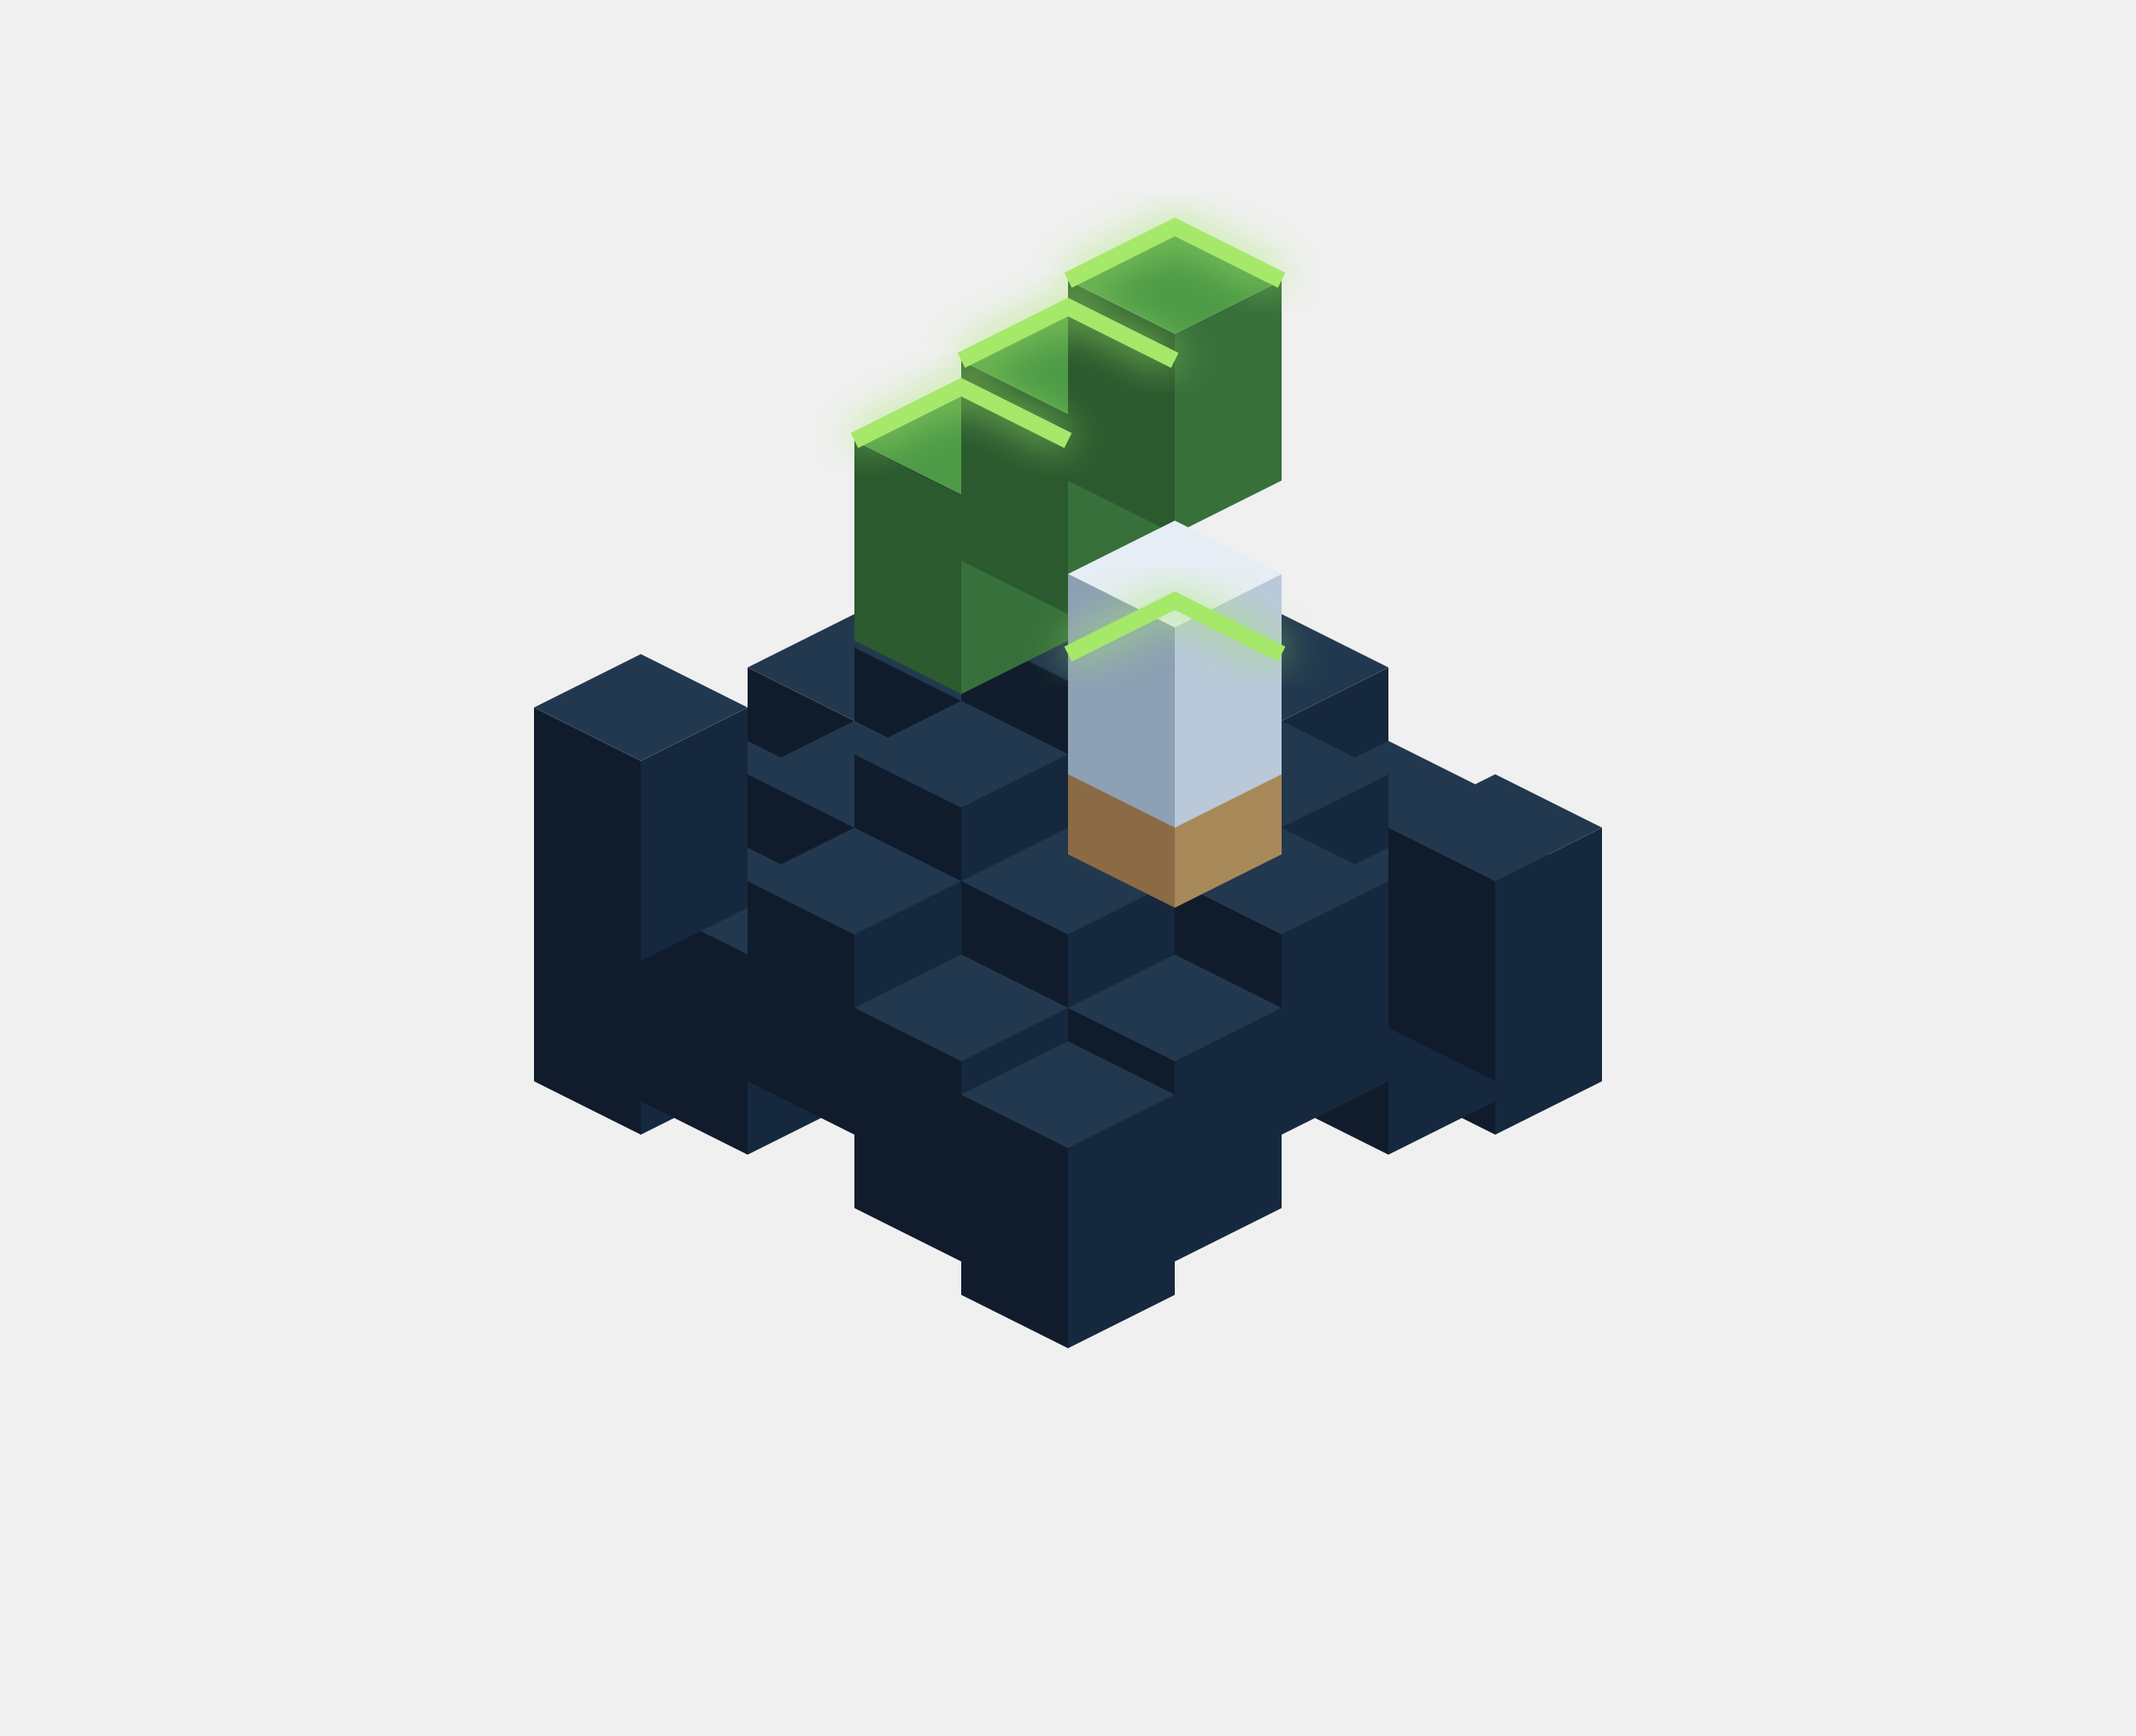
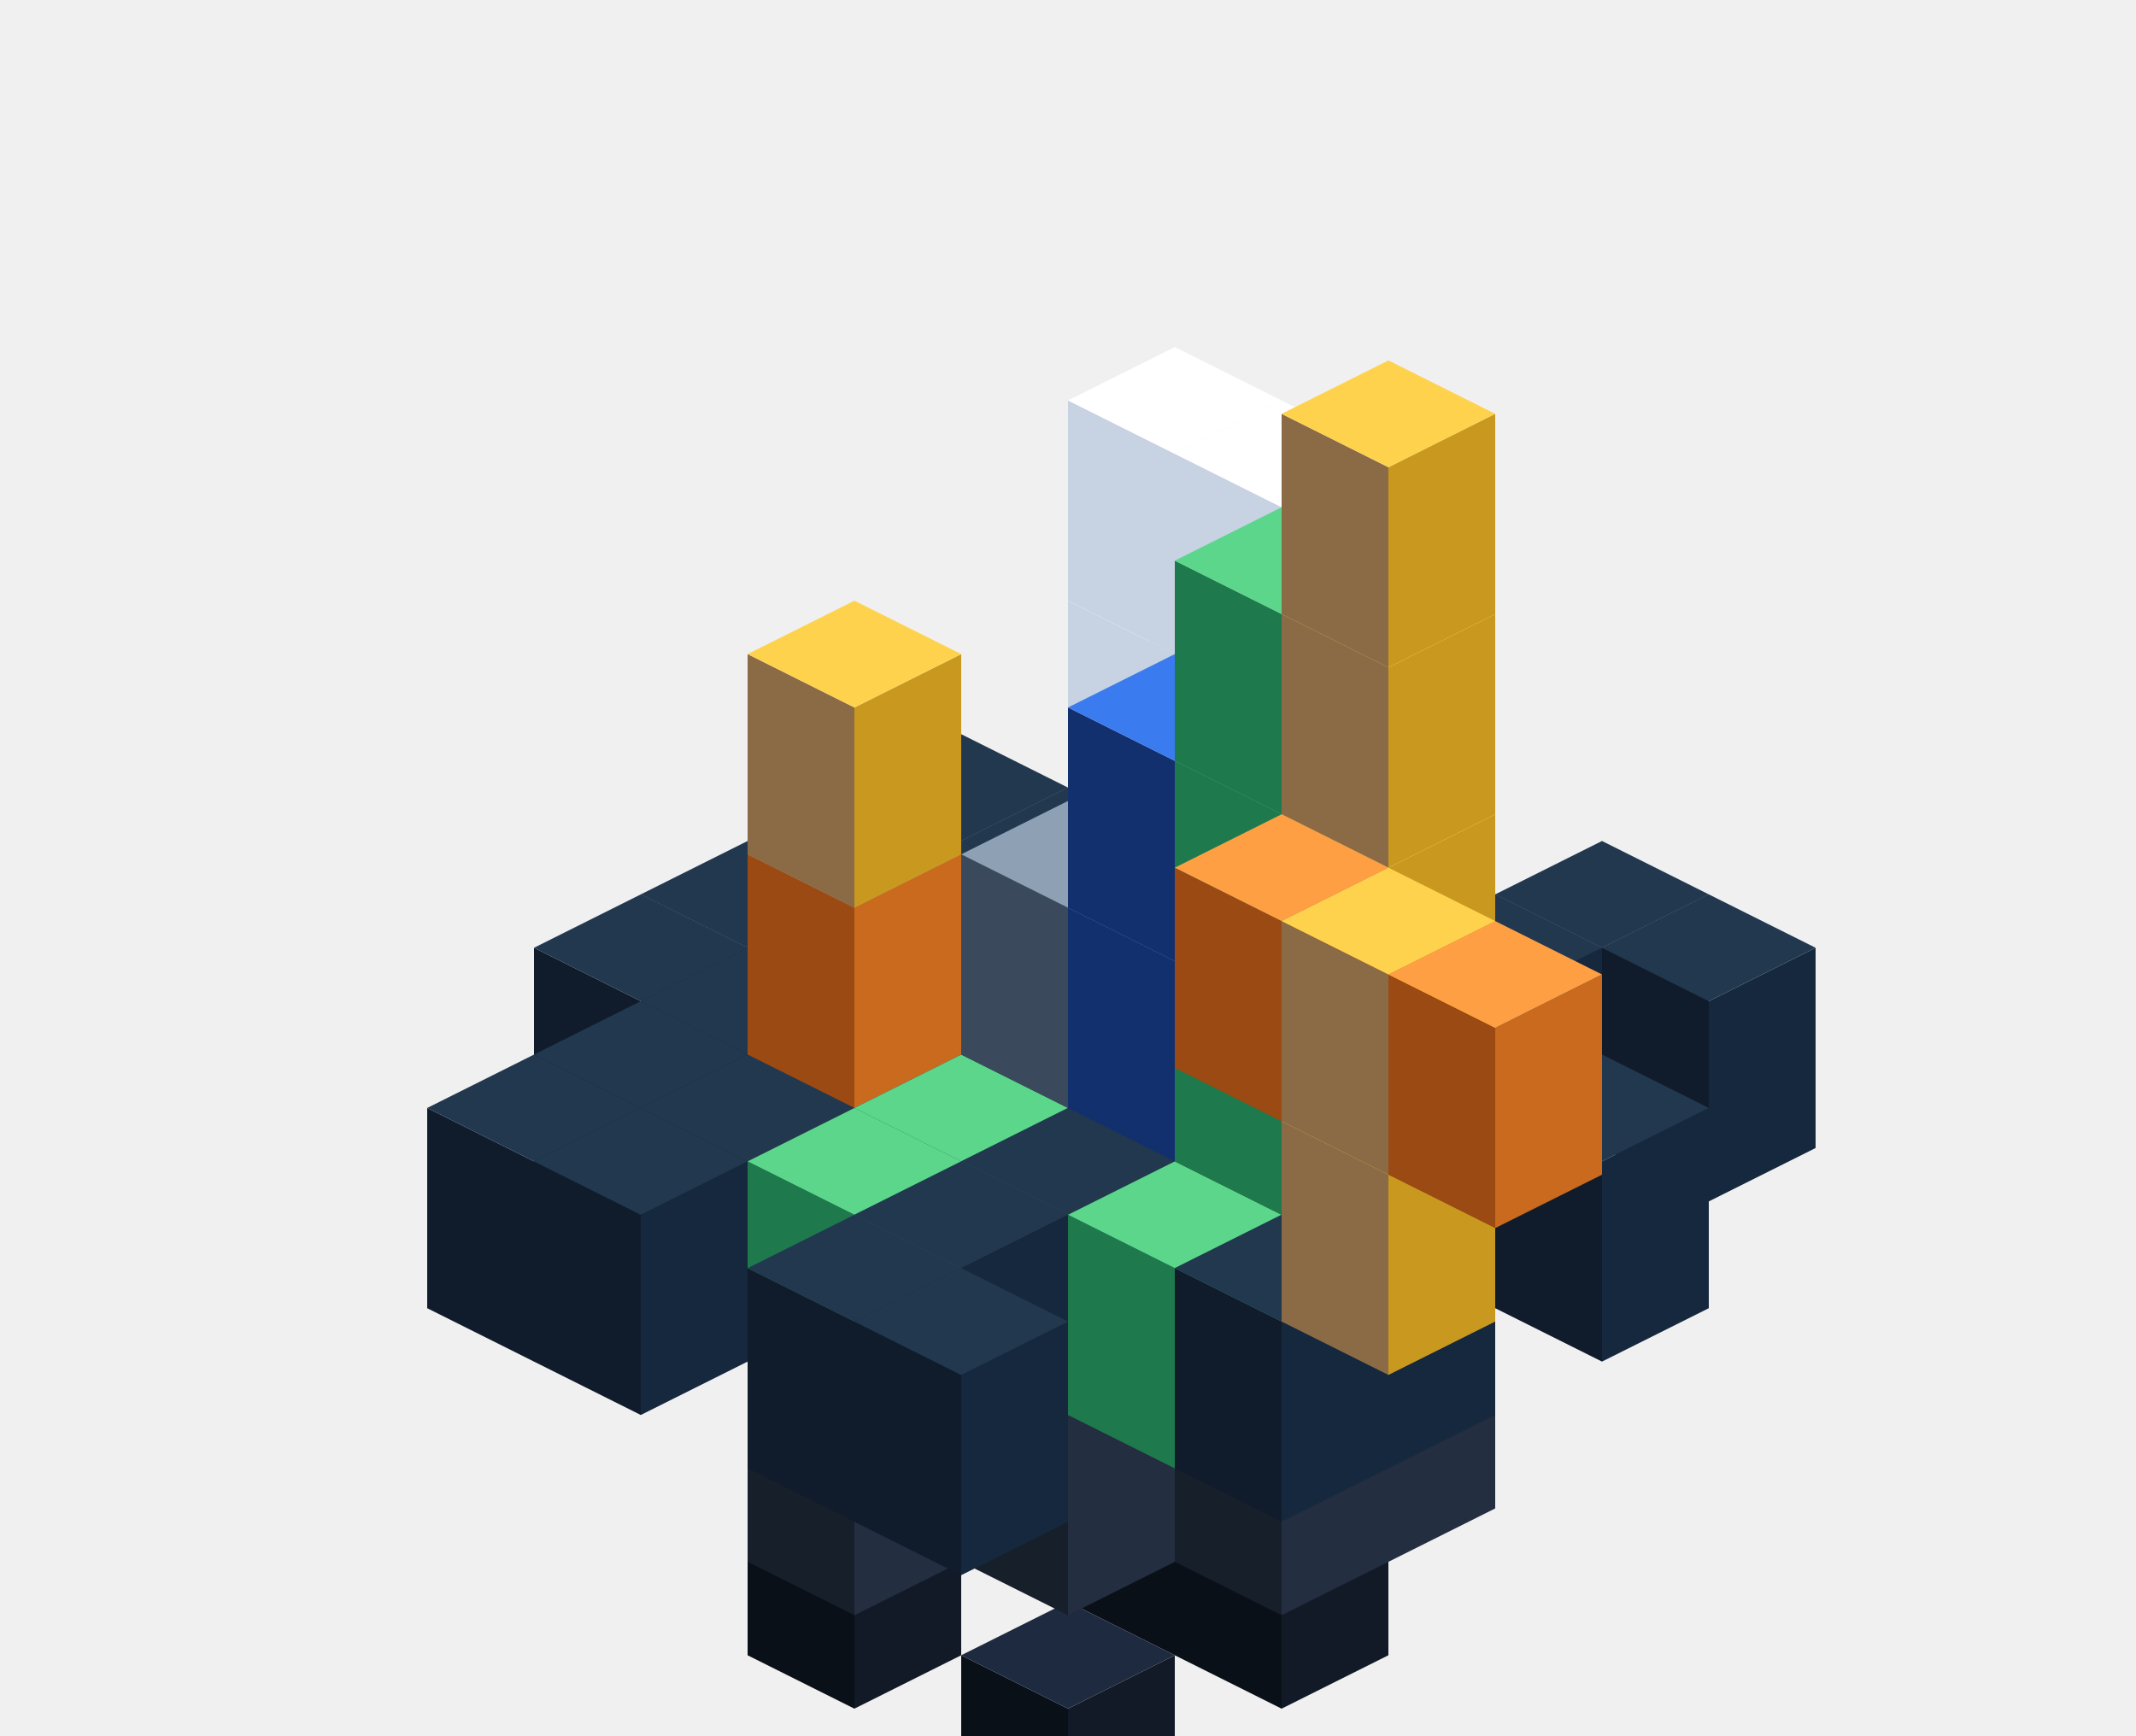
<svg xmlns="http://www.w3.org/2000/svg" width="320" height="260" viewBox="0 0 320 260" fill="none">
  <defs>
    <filter id="glow" x="-60%" y="-60%" width="220%" height="220%">
      <feGaussianBlur stdDeviation="3" result="b" />
      <feMerge>
        <feMergeNode in="b" />
        <feMergeNode in="SourceGraphic" />
      </feMerge>
    </filter>
  </defs>
-   <g>
-     <polygon points="144,100.0 160,108.0 160,138.0 144,130.0" fill="#101C2C" />
-     <polygon points="160,108.0 176,100.0 176,130.0 160,138.0" fill="#16283D" />
-     <polygon points="160,92.0 176,100.0 160,108.0 144,100.0" fill="#22384F" />
-     <polygon points="128,103.0 144,111.0 144,141.0 128,133.0" fill="#101C2C" />
-     <polygon points="144,111.0 160,103.0 160,133.0 144,141.0" fill="#16283D" />
-     <polygon points="144,95.0 160,103.0 144,111.0 128,103.0" fill="#22384F" />
-     <polygon points="112,100.0 128,108.0 128,138.0 112,130.0" fill="#101C2C" />
-     <polygon points="128,108.0 144,100.0 144,130.0 128,138.0" fill="#16283D" />
-     <polygon points="128,92.0 144,100.0 128,108.0 112,100.0" fill="#22384F" />
-     <polygon points="96,119.0 112,127.0 112,157.0 96,149.0" fill="#101C2C" />
-     <polygon points="112,127.0 128,119.0 128,149.0 112,157.0" fill="#16283D" />
-     <polygon points="112,111.0 128,119.0 112,127.0 96,119.0" fill="#22384F" />
-     <polygon points="80,132.0 96,140.0 96,170.0 80,162.0" fill="#101C2C" />
-     <polygon points="96,140.0 112,132.0 112,162.0 96,170.0" fill="#16283D" />
-     <polygon points="96,124.0 112,132.0 96,140.0 80,132.0" fill="#22384F" />
-     <polygon points="160,103.0 176,111.0 176,141.0 160,133.0" fill="#101C2C" />
-     <polygon points="176,111.0 192,103.0 192,133.0 176,141.0" fill="#16283D" />
-     <polygon points="176,95.0 192,103.0 176,111.0 160,103.0" fill="#22384F" />
-     <polygon points="144,100.0 160,108.0 160,138.0 144,130.0" fill="#101C2C" />
-     <polygon points="160,108.0 176,100.0 176,130.0 160,138.0" fill="#16283D" />
-     <polygon points="160,92.0 176,100.0 160,108.0 144,100.0" fill="#22384F" />
-     <polygon points="128,97.0 144,105.0 144,135.0 128,127.0" fill="#101C2C" />
-     <polygon points="144,105.0 160,97.0 160,127.0 144,135.0" fill="#16283D" />
-     <polygon points="144,89.0 160,97.0 144,105.0 128,97.0" fill="#22384F" />
-     <polygon points="112,116.0 128,124.0 128,154.0 112,146.0" fill="#101C2C" />
-     <polygon points="128,124.0 144,116.0 144,146.0 128,154.0" fill="#16283D" />
-     <polygon points="128,108.0 144,116.0 128,124.0 112,116.0" fill="#22384F" />
-     <polygon points="96,135.0 112,143.0 112,173.0 96,165.0" fill="#101C2C" />
-     <polygon points="112,143.0 128,135.0 128,165.0 112,173.0" fill="#16283D" />
-     <polygon points="112,127.0 128,135.0 112,143.0 96,135.0" fill="#22384F" />
-     <polygon points="176,100.0 192,108.0 192,138.0 176,130.0" fill="#101C2C" />
-     <polygon points="192,108.0 208,100.0 208,130.0 192,138.0" fill="#16283D" />
-     <polygon points="192,92.0 208,100.0 192,108.0 176,100.0" fill="#22384F" />
-     <polygon points="160,97.0 176,105.0 176,135.0 160,127.0" fill="#101C2C" />
-     <polygon points="176,105.0 192,97.0 192,127.0 176,135.0" fill="#16283D" />
-     <polygon points="176,89.0 192,97.0 176,105.0 160,97.0" fill="#22384F" />
-     <polygon points="144,94.0 160,102.0 160,132.0 144,124.0" fill="#101C2C" />
-     <polygon points="160,102.0 176,94.0 176,124.0 160,132.0" fill="#16283D" />
-     <polygon points="160,86.0 176,94.0 160,102.0 144,94.0" fill="#22384F" />
-     <polygon points="128,113.0 144,121.0 144,151.0 128,143.0" fill="#101C2C" />
-     <polygon points="144,121.0 160,113.0 160,143.0 144,151.0" fill="#16283D" />
-     <polygon points="144,105.0 160,113.0 144,121.0 128,113.0" fill="#22384F" />
-     <polygon points="112,132.0 128,140.0 128,170.0 112,162.0" fill="#101C2C" />
-     <polygon points="128,140.0 144,132.0 144,162.0 128,170.0" fill="#16283D" />
-     <polygon points="128,124.0 144,132.0 128,140.0 112,132.0" fill="#22384F" />
-     <polygon points="192,119.0 208,127.0 208,157.0 192,149.0" fill="#101C2C" />
-     <polygon points="208,127.0 224,119.0 224,149.0 208,157.0" fill="#16283D" />
-     <polygon points="208,111.0 224,119.0 208,127.0 192,119.0" fill="#22384F" />
-     <polygon points="176,116.0 192,124.0 192,154.0 176,146.0" fill="#101C2C" />
-     <polygon points="192,124.0 208,116.0 208,146.0 192,154.0" fill="#16283D" />
-     <polygon points="192,108.0 208,116.0 192,124.0 176,116.0" fill="#22384F" />
-     <polygon points="160,113.0 176,121.0 176,151.0 160,143.0" fill="#101C2C" />
-     <polygon points="176,121.0 192,113.0 192,143.0 176,151.0" fill="#16283D" />
-     <polygon points="176,105.0 192,113.0 176,121.0 160,113.0" fill="#22384F" />
-     <polygon points="144,132.0 160,140.0 160,170.0 144,162.0" fill="#101C2C" />
-     <polygon points="160,140.0 176,132.0 176,162.0 160,170.0" fill="#16283D" />
-     <polygon points="160,124.0 176,132.0 160,140.0 144,132.0" fill="#22384F" />
-     <polygon points="128,151.0 144,159.0 144,189.0 128,181.0" fill="#101C2C" />
-     <polygon points="144,159.0 160,151.0 160,181.0 144,189.0" fill="#16283D" />
-     <polygon points="144,143.0 160,151.0 144,159.0 128,151.0" fill="#22384F" />
-     <polygon points="208,132.0 224,140.0 224,170.0 208,162.0" fill="#101C2C" />
-     <polygon points="224,140.0 240,132.0 240,162.0 224,170.0" fill="#16283D" />
-     <polygon points="224,124.0 240,132.0 224,140.0 208,132.0" fill="#22384F" />
-     <polygon points="192,135.0 208,143.0 208,173.0 192,165.0" fill="#101C2C" />
-     <polygon points="208,143.0 224,135.0 224,165.0 208,173.0" fill="#16283D" />
-     <polygon points="208,127.0 224,135.0 208,143.0 192,135.0" fill="#22384F" />
-     <polygon points="176,132.0 192,140.0 192,170.0 176,162.0" fill="#101C2C" />
-     <polygon points="192,140.0 208,132.0 208,162.0 192,170.0" fill="#16283D" />
-     <polygon points="192,124.0 208,132.0 192,140.0 176,132.0" fill="#22384F" />
-     <polygon points="160,151.0 176,159.0 176,189.0 160,181.0" fill="#101C2C" />
-     <polygon points="176,159.0 192,151.0 192,181.0 176,189.0" fill="#16283D" />
-     <polygon points="176,143.0 192,151.0 176,159.0 160,151.0" fill="#22384F" />
-     <polygon points="144,164.0 160,172.0 160,202.0 144,194.0" fill="#101C2C" />
-     <polygon points="160,172.0 176,164.0 176,194.0 160,202.0" fill="#16283D" />
-     <polygon points="160,156.0 176,164.0 160,172.0 144,164.0" fill="#22384F" />
-     <polygon points="128,66.0 144,74.0 144,104.0 128,96.0" fill="#2A5A2E" />
-     <polygon points="144,74.0 160,66.0 160,96.0 144,104.0" fill="#37703A" />
-     <polygon points="144,58.0 160,66.0 144,74.0 128,66.0" fill="#4E9B47" />
-     <polygon points="144,54.0 160,62.0 160,92.0 144,84.0" fill="#2A5A2E" />
-     <polygon points="160,62.0 176,54.0 176,84.0 160,92.0" fill="#37703A" />
-     <polygon points="160,46.0 176,54.0 160,62.0 144,54.0" fill="#4E9B47" />
-     <polygon points="160,42.0 176,50.0 176,80.0 160,72.0" fill="#2A5A2E" />
-     <polygon points="176,50.0 192,42.0 192,72.0 176,80.0" fill="#37703A" />
-     <polygon points="176,34.0 192,42.0 176,50.0 160,42.0" fill="#4E9B47" />
-     <polygon points="160,98.0 176,106.0 176,136.0 160,128.0" fill="#8A6B45" />
-     <polygon points="176,106.0 192,98.0 192,128.0 176,136.0" fill="#A8895A" />
-     <polygon points="176,90.0 192,98.0 176,106.0 160,98.0" fill="#F2C879" />
-     <polygon points="160,86.0 176,94.0 176,124.0 160,116.0" fill="#8DA0B4" />
-     <polygon points="176,94.0 192,86.0 192,116.0 176,124.0" fill="#B9C9DA" />
-     <polygon points="176,78.0 192,86.0 176,94.0 160,86.0" fill="#E6EDF4" />
-     <polygon points="80,106.0 96,114.0 96,144.0 80,136.0" fill="#101C2C" />
-     <polygon points="96,114.0 112,106.0 112,136.0 96,144.0" fill="#16283D" />
-     <polygon points="96,98.0 112,106.0 96,114.0 80,106.0" fill="#22384F" />
-     <polygon points="208,124.0 224,132.0 224,162.0 208,154.0" fill="#101C2C" />
-     <polygon points="224,132.0 240,124.0 240,154.0 224,162.0" fill="#16283D" />
-     <polygon points="224,116.0 240,124.0 224,132.0 208,124.0" fill="#22384F" />
-     <polyline points="128,66.0 144,58.0 160,66.0" fill="none" stroke="#A6E86B" stroke-width="2.5" filter="url(#glow)" />
-     <polyline points="144,54.0 160,46.0 176,54.0" fill="none" stroke="#A6E86B" stroke-width="2.5" filter="url(#glow)" />
-     <polyline points="160,42.0 176,34.0 192,42.0" fill="none" stroke="#A6E86B" stroke-width="2.5" filter="url(#glow)" />
-     <polyline points="160,98.0 176,90.0 192,98.0" fill="none" stroke="#A6E86B" stroke-width="2.5" filter="url(#glow)" />
-   </g>
+   <style>.blk{animation:blk 1.8s steps(1) infinite}@keyframes blk{0%,55%{opacity:1}56%,100%{opacity:.25}}</style>
+   <polygon points="162.4,65.7 173.6,71.3 173.6,92.3 162.4,86.7" fill="#A9B6CC" />
+   <polygon points="178.4,73.7 189.6,79.3 189.6,100.3 178.4,94.7" fill="#A9B6CC" />
+   <polygon points="194.4,81.7 205.6,87.3 205.6,108.3 194.4,102.7" fill="#A9B6CC" />
+   <polygon points="196.4,148.4 203.6,152.1 203.6,165.6 196.4,161.9" fill="#FFF6DF" filter="url(#glow)" />
+   <polygon points="160.0,102.0 176.0,110.0 176.0,140.0 160.0,132.0" fill="#1E7A4C" />
+   <polygon points="192.0,102.0 176.0,110.0 176.0,140.0 192.0,132.0" fill="#2FA368" />
+   <polygon points="176.0,94.0 192.0,102.0 176.0,110.0 160.0,102.0" fill="#5BD68A" />
+   <polygon points="128.0,118.0 144.0,126.0 144.0,156.0 128.0,148.0" fill="#101C2C" />
+   <polygon points="160.0,118.0 144.0,126.0 144.0,156.0 160.0,148.0" fill="#16283D" />
+   <polygon points="144.0,110.0 160.0,118.0 144.0,126.0 128.0,118.0" fill="#22384F" />
+   <polygon points="112.0,156.0 128.0,164.0 128.0,194.0 112.0,186.0" fill="#171F2B" />
+   <polygon points="144.0,156.0 128.0,164.0 128.0,194.0 144.0,186.0" fill="#232E40" />
+   <polygon points="128.0,148.0 144.0,156.0 128.0,164.0 112.0,156.0" fill="#3A4A5C" />
+   <polygon points="160.0,118.0 176.0,126.0 176.0,156.0 160.0,148.0" fill="#101C2C" />
+   <polygon points="192.0,118.0 176.0,126.0 176.0,156.0 192.0,148.0" fill="#16283D" />
+   <polygon points="176.0,110.0 192.0,118.0 176.0,126.0 160.0,118.0" fill="#22384F" />
+   <polygon points="176.0,156.0 192.0,164.0 192.0,194.0 176.0,186.0" fill="#171F2B" />
+   <polygon points="208.0,156.0 192.0,164.0 192.0,194.0 208.0,186.0" fill="#232E40" />
+   <polygon points="192.0,148.0 208.0,156.0 192.0,164.0 176.0,156.0" fill="#3A4A5C" />
+   <polygon points="160.0,194.0 176.0,202.0 176.0,232.0 160.0,224.0" fill="#0A1018" />
+   <polygon points="192.0,194.0 176.0,202.0 176.0,232.0 192.0,224.0" fill="#111A26" />
+   <polygon points="176.0,186.0 192.0,194.0 176.0,202.0 160.0,194.0" fill="#1E2A40" />
+   <polygon points="112.0,126.0 128.0,134.0 128.0,164.0 112.0,156.0" fill="#101C2C" />
+   <polygon points="144.0,126.0 128.0,134.0 128.0,164.0 144.0,156.0" fill="#16283D" />
+   <polygon points="128.0,118.0 144.0,126.0 128.0,134.0 112.0,126.0" fill="#22384F" />
+   <polygon points="96.0,164.0 112.0,172.0 112.0,202.0 96.0,194.0" fill="#171F2B" />
+   <polygon points="128.0,164.0 112.0,172.0 112.0,202.0 128.0,194.0" fill="#232E40" />
+   <polygon points="112.0,156.0 128.0,164.0 112.0,172.0 96.0,164.0" fill="#3A4A5C" />
+   <polygon points="144.0,126.0 160.0,134.0 160.0,164.0 144.0,156.0" fill="#101C2C" />
+   <polygon points="176.0,126.0 160.0,134.0 160.0,164.0 176.0,156.0" fill="#16283D" />
+   <polygon points="160.0,118.0 176.0,126.0 160.0,134.0 144.0,126.0" fill="#22384F" />
+   <polygon points="112.0,202.0 128.0,210.0 128.0,240.0 112.0,232.0" fill="#0A1018" />
+   <polygon points="144.0,202.0 128.0,210.0 128.0,240.0 144.0,232.0" fill="#111A26" />
+   <polygon points="128.0,194.0 144.0,202.0 128.0,210.0 112.0,202.0" fill="#1E2A40" />
+   <polygon points="176.0,126.0 192.0,134.0 192.0,164.0 176.0,156.0" fill="#101C2C" />
+   <polygon points="208.0,126.0 192.0,134.0 192.0,164.0 208.0,156.0" fill="#16283D" />
+   <polygon points="192.0,118.0 208.0,126.0 192.0,134.0 176.0,126.0" fill="#22384F" />
+   <polygon points="160.0,164.0 176.0,172.0 176.0,202.0 160.0,194.0" fill="#171F2B" />
+   <polygon points="192.0,164.0 176.0,172.0 176.0,202.0 192.0,194.0" fill="#232E40" />
+   <polygon points="176.0,156.0 192.0,164.0 176.0,172.0 160.0,164.0" fill="#3A4A5C" />
+   <polygon points="144.0,202.0 160.0,210.0 160.0,240.0 144.0,232.0" fill="#0A1018" />
+   <polygon points="176.0,202.0 160.0,210.0 160.0,240.0 176.0,232.0" fill="#111A26" />
+   <polygon points="160.0,194.0 176.0,202.0 160.0,210.0 144.0,202.0" fill="#1E2A40" />
+   <polygon points="96.0,134.0 112.0,142.0 112.0,172.0 96.0,164.0" fill="#101C2C" />
+   <polygon points="128.0,134.0 112.0,142.0 112.0,172.0 128.0,164.0" fill="#16283D" />
+   <polygon points="112.0,126.0 128.0,134.0 112.0,142.0 96.0,134.0" fill="#22384F" />
+   <polygon points="128.0,134.0 144.0,142.0 144.0,172.0 128.0,164.0" fill="#101C2C" />
+   <polygon points="160.0,134.0 144.0,142.0 144.0,172.0 160.0,164.0" fill="#16283D" />
+   <polygon points="144.0,126.0 160.0,134.0 144.0,142.0 128.0,134.0" fill="#22384F" />
+   <polygon points="112.0,172.0 128.0,180.0 128.0,210.0 112.0,202.0" fill="#171F2B" />
+   <polygon points="144.0,172.0 128.0,180.0 128.0,210.0 144.0,202.0" fill="#232E40" />
+   <polygon points="128.0,164.0 144.0,172.0 128.0,180.0 112.0,172.0" fill="#3A4A5C" />
+   <polygon points="160.0,134.0 176.0,142.0 176.0,172.0 160.0,164.0" fill="#101C2C" />
+   <polygon points="192.0,134.0 176.0,142.0 176.0,172.0 192.0,164.0" fill="#16283D" />
+   <polygon points="176.0,126.0 192.0,134.0 176.0,142.0 160.0,134.0" fill="#22384F" />
+   <polygon points="144.0,172.0 160.0,180.0 160.0,210.0 144.0,202.0" fill="#171F2B" />
+   <polygon points="176.0,172.0 160.0,180.0 160.0,210.0 176.0,202.0" fill="#232E40" />
+   <polygon points="160.0,164.0 176.0,172.0 160.0,180.0 144.0,172.0" fill="#3A4A5C" />
+   <polygon points="192.0,134.0 208.0,142.0 208.0,172.0 192.0,164.0" fill="#101C2C" />
+   <polygon points="224.0,134.0 208.0,142.0 208.0,172.0 224.0,164.0" fill="#16283D" />
+   <polygon points="208.0,126.0 224.0,134.0 208.0,142.0 192.0,134.0" fill="#22384F" />
+   <polygon points="176.0,172.0 192.0,180.0 192.0,210.0 176.0,202.0" fill="#171F2B" />
+   <polygon points="208.0,172.0 192.0,180.0 192.0,210.0 208.0,202.0" fill="#232E40" />
+   <polygon points="192.0,164.0 208.0,172.0 192.0,180.0 176.0,172.0" fill="#3A4A5C" />
+   <polygon points="160.0,210.0 176.0,218.0 176.0,248.0 160.0,240.0" fill="#0A1018" />
+   <polygon points="192.0,210.0 176.0,218.0 176.0,248.0 192.0,240.0" fill="#111A26" />
+   <polygon points="176.0,202.0 192.0,210.0 176.0,218.0 160.0,210.0" fill="#1E2A40" />
+   <polygon points="144.0,248.0 160.0,256.0 160.0,286.0 144.0,278.0" fill="#0A1018" />
+   <polygon points="176.0,248.0 160.0,256.0 160.0,286.0 176.0,278.0" fill="#111A26" />
+   <polygon points="160.0,240.0 176.0,248.0 160.0,256.0 144.0,248.0" fill="#1E2A40" />
+   <polygon points="224.0,134.0 240.0,142.0 240.0,172.0 224.0,164.0" fill="#101C2C" />
+   <polygon points="256.0,134.0 240.0,142.0 240.0,172.0 256.0,164.0" fill="#16283D" />
+   <polygon points="240.0,126.0 256.0,134.0 240.0,142.0 224.0,134.0" fill="#22384F" />
+   <polygon points="80.0,142.0 96.0,150.0 96.0,180.0 80.0,172.0" fill="#101C2C" />
+   <polygon points="112.0,142.0 96.0,150.0 96.0,180.0 112.0,172.0" fill="#16283D" />
+   <polygon points="96.0,134.0 112.0,142.0 96.0,150.0 80.0,142.0" fill="#22384F" />
+   <polygon points="112.0,142.0 128.0,150.0 128.0,180.0 112.0,172.0" fill="#101C2C" />
+   <polygon points="144.0,142.0 128.0,150.0 128.0,180.0 144.0,172.0" fill="#16283D" />
+   <polygon points="128.0,134.0 144.0,142.0 128.0,150.0 112.0,142.0" fill="#22384F" />
+   <polygon points="144.0,142.0 160.0,150.0 160.0,180.0 144.0,172.0" fill="#101C2C" />
+   <polygon points="176.0,142.0 160.0,150.0 160.0,180.0 176.0,172.0" fill="#16283D" />
+   <polygon points="160.0,134.0 176.0,142.0 160.0,150.0 144.0,142.0" fill="#22384F" />
+   <polygon points="112.0,218.0 128.0,226.0 128.0,256.0 112.0,248.0" fill="#0A1018" />
+   <polygon points="144.0,218.0 128.0,226.0 128.0,256.0 144.0,248.0" fill="#111A26" />
+   <polygon points="128.0,210.0 144.0,218.0 128.0,226.0 112.0,218.0" fill="#1E2A40" />
+   <polygon points="176.0,142.0 192.0,150.0 192.0,180.0 176.0,172.0" fill="#101C2C" />
+   <polygon points="208.0,142.0 192.0,150.0 192.0,180.0 208.0,172.0" fill="#16283D" />
+   <polygon points="192.0,134.0 208.0,142.0 192.0,150.0 176.0,142.0" fill="#22384F" />
+   <polygon points="160.0,180.0 176.0,188.0 176.0,218.0 160.0,210.0" fill="#171F2B" />
+   <polygon points="192.0,180.0 176.0,188.0 176.0,218.0 192.0,210.0" fill="#232E40" />
+   <polygon points="176.0,172.0 192.0,180.0 176.0,188.0 160.0,180.0" fill="#3A4A5C" />
+   <polygon points="208.0,142.0 224.0,150.0 224.0,180.0 208.0,172.0" fill="#101C2C" />
+   <polygon points="240.0,142.0 224.0,150.0 224.0,180.0 240.0,172.0" fill="#16283D" />
+   <polygon points="224.0,134.0 240.0,142.0 224.0,150.0 208.0,142.0" fill="#22384F" />
+   <polygon points="192.0,180.0 208.0,188.0 208.0,218.0 192.0,210.0" fill="#171F2B" />
+   <polygon points="224.0,180.0 208.0,188.0 208.0,218.0 224.0,210.0" fill="#232E40" />
+   <polygon points="208.0,172.0 224.0,180.0 208.0,188.0 192.0,180.0" fill="#3A4A5C" />
+   <polygon points="176.0,218.0 192.0,226.0 192.0,256.0 176.0,248.0" fill="#0A1018" />
+   <polygon points="208.0,218.0 192.0,226.0 192.0,256.0 208.0,248.0" fill="#111A26" />
+   <polygon points="192.0,210.0 208.0,218.0 192.0,226.0 176.0,218.0" fill="#1E2A40" />
+   <polygon points="240.0,142.0 256.0,150.0 256.0,180.0 240.0,172.0" fill="#101C2C" />
+   <polygon points="272.0,142.0 256.0,150.0 256.0,180.0 272.0,172.0" fill="#16283D" />
+   <polygon points="256.0,134.0 272.0,142.0 256.0,150.0 240.0,142.0" fill="#22384F" />
+   <polygon points="96.0,150.0 112.0,158.0 112.0,188.0 96.0,180.0" fill="#101C2C" />
+   <polygon points="128.0,150.0 112.0,158.0 112.0,188.0 128.0,180.0" fill="#16283D" />
+   <polygon points="112.0,142.0 128.0,150.0 112.0,158.0 96.0,150.0" fill="#22384F" />
+   <polygon points="128.0,150.0 144.0,158.0 144.0,188.0 128.0,180.0" fill="#101C2C" />
+   <polygon points="160.0,150.0 144.0,158.0 144.0,188.0 160.0,180.0" fill="#16283D" />
+   <polygon points="144.0,142.0 160.0,150.0 144.0,158.0 128.0,150.0" fill="#22384F" />
+   <polygon points="112.0,188.0 128.0,196.0 128.0,226.0 112.0,218.0" fill="#171F2B" />
+   <polygon points="144.0,188.0 128.0,196.0 128.0,226.0 144.0,218.0" fill="#232E40" />
+   <polygon points="128.0,180.0 144.0,188.0 128.0,196.0 112.0,188.0" fill="#3A4A5C" />
+   <polygon points="160.0,150.0 176.0,158.0 176.0,188.0 160.0,180.0" fill="#101C2C" />
+   <polygon points="192.0,150.0 176.0,158.0 176.0,188.0 192.0,180.0" fill="#16283D" />
+   <polygon points="176.0,142.0 192.0,150.0 176.0,158.0 160.0,150.0" fill="#22384F" />
+   <polygon points="144.0,188.0 160.0,196.0 160.0,226.0 144.0,218.0" fill="#171F2B" />
+   <polygon points="176.0,188.0 160.0,196.0 160.0,226.0 176.0,218.0" fill="#232E40" />
+   <polygon points="160.0,180.0 176.0,188.0 160.0,196.0 144.0,188.0" fill="#3A4A5C" />
+   <polygon points="192.0,150.0 208.0,158.0 208.0,188.0 192.0,180.0" fill="#101C2C" />
+   <polygon points="224.0,150.0 208.0,158.0 208.0,188.0 224.0,180.0" fill="#16283D" />
+   <polygon points="208.0,142.0 224.0,150.0 208.0,158.0 192.0,150.0" fill="#22384F" />
+   <polygon points="176.0,188.0 192.0,196.0 192.0,226.0 176.0,218.0" fill="#171F2B" />
+   <polygon points="208.0,188.0 192.0,196.0 192.0,226.0 208.0,218.0" fill="#232E40" />
+   <polygon points="192.0,180.0 208.0,188.0 192.0,196.0 176.0,188.0" fill="#3A4A5C" />
+   <polygon points="80.0,158.0 96.0,166.0 96.0,196.0 80.0,188.0" fill="#101C2C" />
+   <polygon points="112.0,158.0 96.0,166.0 96.0,196.0 112.0,188.0" fill="#16283D" />
+   <polygon points="96.0,150.0 112.0,158.0 96.0,166.0 80.0,158.0" fill="#22384F" />
+   <polygon points="112.0,158.0 128.0,166.0 128.0,196.0 112.0,188.0" fill="#101C2C" />
+   <polygon points="144.0,158.0 128.0,166.0 128.0,196.0 144.0,188.0" fill="#16283D" />
+   <polygon points="128.0,150.0 144.0,158.0 128.0,166.0 112.0,158.0" fill="#22384F" />
+   <polygon points="144.0,158.0 160.0,166.0 160.0,196.0 144.0,188.0" fill="#101C2C" />
+   <polygon points="176.0,158.0 160.0,166.0 160.0,196.0 176.0,188.0" fill="#16283D" />
+   <polygon points="160.0,150.0 176.0,158.0 160.0,166.0 144.0,158.0" fill="#22384F" />
+   <polygon points="128.0,196.0 144.0,204.0 144.0,234.0 128.0,226.0" fill="#171F2B" />
+   <polygon points="160.0,196.0 144.0,204.0 144.0,234.0 160.0,226.0" fill="#232E40" />
+   <polygon points="144.0,188.0 160.0,196.0 144.0,204.0 128.0,196.0" fill="#3A4A5C" />
+   <polygon points="160.0,120.0 176.0,128.0 176.0,158.0 160.0,150.0" fill="#C7D2E2" />
+   <polygon points="192.0,120.0 176.0,128.0 176.0,158.0 192.0,150.0" fill="#E4EAF4" />
+   <polygon points="176.0,112.0 192.0,120.0 176.0,128.0 160.0,120.0" fill="#FFFFFF" />
+   <polygon points="176.0,158.0 192.0,166.0 192.0,196.0 176.0,188.0" fill="#101C2C" />
+   <polygon points="208.0,158.0 192.0,166.0 192.0,196.0 208.0,188.0" fill="#16283D" />
+   <polygon points="192.0,150.0 208.0,158.0 192.0,166.0 176.0,158.0" fill="#22384F" />
+   <polygon points="160.0,196.0 176.0,204.0 176.0,234.0 160.0,226.0" fill="#171F2B" />
+   <polygon points="192.0,196.0 176.0,204.0 176.0,234.0 192.0,226.0" fill="#232E40" />
+   <polygon points="176.0,188.0 192.0,196.0 176.0,204.0 160.0,196.0" fill="#3A4A5C" />
+   <polygon points="208.0,158.0 224.0,166.0 224.0,196.0 208.0,188.0" fill="#101C2C" />
+   <polygon points="240.0,158.0 224.0,166.0 224.0,196.0 240.0,188.0" fill="#16283D" />
+   <polygon points="224.0,150.0 240.0,158.0 224.0,166.0 208.0,158.0" fill="#22384F" />
+   <polygon points="192.0,196.0 208.0,204.0 208.0,234.0 192.0,226.0" fill="#171F2B" />
+   <polygon points="224.0,196.0 208.0,204.0 208.0,234.0 224.0,226.0" fill="#232E40" />
+   <polygon points="208.0,188.0 224.0,196.0 208.0,204.0 192.0,196.0" fill="#3A4A5C" />
+   <polygon points="64.0,166.0 80.0,174.0 80.0,204.0 64.0,196.0" fill="#101C2C" />
+   <polygon points="96.0,166.0 80.0,174.0 80.0,204.0 96.0,196.0" fill="#16283D" />
+   <polygon points="80.0,158.0 96.0,166.0 80.0,174.0 64.0,166.0" fill="#22384F" />
+   <polygon points="96.0,166.0 112.0,174.0 112.0,204.0 96.0,196.0" fill="#101C2C" />
+   <polygon points="128.0,166.0 112.0,174.0 112.0,204.0 128.0,196.0" fill="#16283D" />
+   <polygon points="112.0,158.0 128.0,166.0 112.0,174.0 96.0,166.0" fill="#22384F" />
+   <polygon points="112.0,128.0 128.0,136.0 128.0,166.0 112.0,158.0" fill="#9A4A12" />
+   <polygon points="144.0,128.0 128.0,136.0 128.0,166.0 144.0,158.0" fill="#C96A1E" />
+   <polygon points="128.0,120.0 144.0,128.0 128.0,136.0 112.0,128.0" fill="#FF9F43" />
+   <polygon points="112.0,204.0 128.0,212.0 128.0,242.0 112.0,234.0" fill="#171F2B" />
+   <polygon points="144.0,204.0 128.0,212.0 128.0,242.0 144.0,234.0" fill="#232E40" />
+   <polygon points="128.0,196.0 144.0,204.0 128.0,212.0 112.0,204.0" fill="#3A4A5C" />
+   <polygon points="128.0,166.0 144.0,174.0 144.0,204.0 128.0,196.0" fill="#1E7A4C" />
+   <polygon points="160.0,166.0 144.0,174.0 144.0,204.0 160.0,196.0" fill="#2FA368" />
+   <polygon points="144.0,158.0 160.0,166.0 144.0,174.0 128.0,166.0" fill="#5BD68A" />
+   <polygon points="160.0,90.0 176.0,98.0 176.0,128.0 160.0,120.0" fill="#C7D2E2" />
+   <polygon points="192.0,90.0 176.0,98.0 176.0,128.0 192.0,120.0" fill="#E4EAF4" />
+   <polygon points="176.0,82.0 192.0,90.0 176.0,98.0 160.0,90.0" fill="#FFFFFF" />
+   <polygon points="144.0,128.0 160.0,136.0 160.0,166.0 144.0,158.0" fill="#3A4A5C" />
+   <polygon points="176.0,128.0 160.0,136.0 160.0,166.0 176.0,158.0" fill="#5B7086" />
+   <polygon points="160.0,120.0 176.0,128.0 160.0,136.0 144.0,128.0" fill="#8DA0B4" />
+   <polygon points="160.0,166.0 176.0,174.0 176.0,204.0 160.0,196.0" fill="#101C2C" />
+   <polygon points="192.0,166.0 176.0,174.0 176.0,204.0 192.0,196.0" fill="#16283D" />
+   <polygon points="176.0,158.0 192.0,166.0 176.0,174.0 160.0,166.0" fill="#22384F" />
+   <polygon points="144.0,204.0 160.0,212.0 160.0,242.0 144.0,234.0" fill="#171F2B" />
+   <polygon points="176.0,204.0 160.0,212.0 160.0,242.0 176.0,234.0" fill="#232E40" />
+   <polygon points="160.0,196.0 176.0,204.0 160.0,212.0 144.0,204.0" fill="#3A4A5C" />
+   <polygon points="176.0,128.0 192.0,136.0 192.0,166.0 176.0,158.0" fill="#C7D2E2" />
+   <polygon points="208.0,128.0 192.0,136.0 192.0,166.0 208.0,158.0" fill="#E4EAF4" />
+   <polygon points="192.0,120.0 208.0,128.0 192.0,136.0 176.0,128.0" fill="#FFFFFF" />
+   <polygon points="192.0,166.0 208.0,174.0 208.0,204.0 192.0,196.0" fill="#101C2C" />
+   <polygon points="224.0,166.0 208.0,174.0 208.0,204.0 224.0,196.0" fill="#16283D" />
+   <polygon points="208.0,158.0 224.0,166.0 208.0,174.0 192.0,166.0" fill="#22384F" />
+   <polygon points="176.0,204.0 192.0,212.0 192.0,242.0 176.0,234.0" fill="#171F2B" />
+   <polygon points="208.0,204.0 192.0,212.0 192.0,242.0 208.0,234.0" fill="#232E40" />
+   <polygon points="192.0,196.0 208.0,204.0 192.0,212.0 176.0,204.0" fill="#3A4A5C" />
+   <polygon points="224.0,166.0 240.0,174.0 240.0,204.0 224.0,196.0" fill="#101C2C" />
+   <polygon points="256.0,166.0 240.0,174.0 240.0,204.0 256.0,196.0" fill="#16283D" />
+   <polygon points="240.0,158.0 256.0,166.0 240.0,174.0 224.0,166.0" fill="#22384F" />
+   <polygon points="80.0,174.0 96.0,182.0 96.0,212.0 80.0,204.0" fill="#101C2C" />
+   <polygon points="112.0,174.0 96.0,182.0 96.0,212.0 112.0,204.0" fill="#16283D" />
+   <polygon points="96.0,166.0 112.0,174.0 96.0,182.0 80.0,174.0" fill="#22384F" />
+   <polygon points="112.0,98.0 128.0,106.0 128.0,136.0 112.0,128.0" fill="#8A6B45" />
+   <polygon points="144.0,98.0 128.0,106.0 128.0,136.0 144.0,128.0" fill="#C9991F" />
+   <polygon points="128.0,90.0 144.0,98.0 128.0,106.0 112.0,98.0" fill="#FFD24D" />
+   <polygon points="112.0,174.0 128.0,182.0 128.0,212.0 112.0,204.0" fill="#1E7A4C" />
+   <polygon points="144.0,174.0 128.0,182.0 128.0,212.0 144.0,204.0" fill="#2FA368" />
+   <polygon points="128.0,166.0 144.0,174.0 128.0,182.0 112.0,174.0" fill="#5BD68A" />
+   <polygon points="160.0,60.0 176.0,68.0 176.0,98.0 160.0,90.0" fill="#C7D2E2" />
+   <polygon points="192.0,60.0 176.0,68.0 176.0,98.0 192.0,90.0" fill="#E4EAF4" />
+   <polygon points="176.0,52.0 192.0,60.0 176.0,68.0 160.0,60.0" fill="#FFFFFF" />
+   <polygon points="144.0,174.0 160.0,182.0 160.0,212.0 144.0,204.0" fill="#101C2C" />
+   <polygon points="176.0,174.0 160.0,182.0 160.0,212.0 176.0,204.0" fill="#16283D" />
+   <polygon points="160.0,166.0 176.0,174.0 160.0,182.0 144.0,174.0" fill="#22384F" />
+   <polygon points="176.0,98.0 192.0,106.0 192.0,136.0 176.0,128.0" fill="#C7D2E2" />
+   <polygon points="208.0,98.0 192.0,106.0 192.0,136.0 208.0,128.0" fill="#E4EAF4" />
+   <polygon points="192.0,90.0 208.0,98.0 192.0,106.0 176.0,98.0" fill="#FFFFFF" />
+   <polygon points="160.0,136.0 176.0,144.0 176.0,174.0 160.0,166.0" fill="#12306E" />
+   <polygon points="192.0,136.0 176.0,144.0 176.0,174.0 192.0,166.0" fill="#1A4299" />
+   <polygon points="176.0,128.0 192.0,136.0 176.0,144.0 160.0,136.0" fill="#3B7BF0" />
+   <polygon points="176.0,174.0 192.0,182.0 192.0,212.0 176.0,204.0" fill="#101C2C" />
+   <polygon points="208.0,174.0 192.0,182.0 192.0,212.0 208.0,204.0" fill="#16283D" />
+   <polygon points="192.0,166.0 208.0,174.0 192.0,182.0 176.0,174.0" fill="#22384F" />
+   <polygon points="192.0,136.0 208.0,144.0 208.0,174.0 192.0,166.0" fill="#C7D2E2" />
+   <polygon points="224.0,136.0 208.0,144.0 208.0,174.0 224.0,166.0" fill="#E4EAF4" />
+   <polygon points="208.0,128.0 224.0,136.0 208.0,144.0 192.0,136.0" fill="#FFFFFF" />
+   <polygon points="128.0,182.0 144.0,190.0 144.0,220.0 128.0,212.0" fill="#101C2C" />
+   <polygon points="160.0,182.0 144.0,190.0 144.0,220.0 160.0,212.0" fill="#16283D" />
+   <polygon points="144.0,174.0 160.0,182.0 144.0,190.0 128.0,182.0" fill="#22384F" />
+   <polygon points="176.0,68.0 192.0,76.0 192.0,106.0 176.0,98.0" fill="#C7D2E2" />
+   <polygon points="208.0,68.0 192.0,76.0 192.0,106.0 208.0,98.0" fill="#E4EAF4" />
+   <polygon points="192.0,60.0 208.0,68.0 192.0,76.0 176.0,68.0" fill="#FFFFFF" />
+   <polygon points="160.0,106.0 176.0,114.0 176.0,144.0 160.0,136.0" fill="#12306E" />
+   <polygon points="192.0,106.0 176.0,114.0 176.0,144.0 192.0,136.0" fill="#1A4299" />
+   <polygon points="176.0,98.0 192.0,106.0 176.0,114.0 160.0,106.0" fill="#3B7BF0" />
+   <polygon points="160.0,182.0 176.0,190.0 176.0,220.0 160.0,212.0" fill="#1E7A4C" />
+   <polygon points="192.0,182.0 176.0,190.0 176.0,220.0 192.0,212.0" fill="#2FA368" />
+   <polygon points="176.0,174.0 192.0,182.0 176.0,190.0 160.0,182.0" fill="#5BD68A" />
+   <polygon points="192.0,106.0 208.0,114.0 208.0,144.0 192.0,136.0" fill="#C7D2E2" />
+   <polygon points="224.0,106.0 208.0,114.0 208.0,144.0 224.0,136.0" fill="#E4EAF4" />
+   <polygon points="208.0,98.0 224.0,106.0 208.0,114.0 192.0,106.0" fill="#FFFFFF" />
+   <polygon points="176.0,144.0 192.0,152.0 192.0,182.0 176.0,174.0" fill="#1E7A4C" />
+   <polygon points="208.0,144.0 192.0,152.0 192.0,182.0 208.0,174.0" fill="#2FA368" />
+   <polygon points="192.0,136.0 208.0,144.0 192.0,152.0 176.0,144.0" fill="#5BD68A" />
+   <polygon points="192.0,182.0 208.0,190.0 208.0,220.0 192.0,212.0" fill="#101C2C" />
+   <polygon points="224.0,182.0 208.0,190.0 208.0,220.0 224.0,212.0" fill="#16283D" />
+   <polygon points="208.0,174.0 224.0,182.0 208.0,190.0 192.0,182.0" fill="#22384F" />
+   <polygon points="112.0,190.0 128.0,198.0 128.0,228.0 112.0,220.0" fill="#101C2C" />
+   <polygon points="144.0,190.0 128.0,198.0 128.0,228.0 144.0,220.0" fill="#16283D" />
+   <polygon points="128.0,182.0 144.0,190.0 128.0,198.0 112.0,190.0" fill="#22384F" />
+   <polygon points="192.0,76.0 208.0,84.0 208.0,114.0 192.0,106.0" fill="#C7D2E2" />
+   <polygon points="224.0,76.0 208.0,84.0 208.0,114.0 224.0,106.0" fill="#E4EAF4" />
+   <polygon points="208.0,68.0 224.0,76.0 208.0,84.0 192.0,76.0" fill="#FFFFFF" />
+   <polygon points="176.0,114.0 192.0,122.0 192.0,152.0 176.0,144.0" fill="#1E7A4C" />
+   <polygon points="208.0,114.0 192.0,122.0 192.0,152.0 208.0,144.0" fill="#2FA368" />
+   <polygon points="192.0,106.0 208.0,114.0 192.0,122.0 176.0,114.0" fill="#5BD68A" />
+   <polygon points="176.0,190.0 192.0,198.0 192.0,228.0 176.0,220.0" fill="#101C2C" />
+   <polygon points="208.0,190.0 192.0,198.0 192.0,228.0 208.0,220.0" fill="#16283D" />
+   <polygon points="192.0,182.0 208.0,190.0 192.0,198.0 176.0,190.0" fill="#22384F" />
+   <polygon points="192.0,152.0 208.0,160.0 208.0,190.0 192.0,182.0" fill="#8A6B45" />
+   <polygon points="224.0,152.0 208.0,160.0 208.0,190.0 224.0,182.0" fill="#C9991F" />
+   <polygon points="208.0,144.0 224.0,152.0 208.0,160.0 192.0,152.0" fill="#FFD24D" />
+   <polygon points="128.0,198.0 144.0,206.0 144.0,236.0 128.0,228.0" fill="#101C2C" />
+   <polygon points="160.0,198.0 144.0,206.0 144.0,236.0 160.0,228.0" fill="#16283D" />
+   <polygon points="144.0,190.0 160.0,198.0 144.0,206.0 128.0,198.0" fill="#22384F" />
+   <polygon points="176.0,84.0 192.0,92.0 192.0,122.0 176.0,114.0" fill="#1E7A4C" />
+   <polygon points="208.0,84.0 192.0,92.0 192.0,122.0 208.0,114.0" fill="#2FA368" />
+   <polygon points="192.0,76.0 208.0,84.0 192.0,92.0 176.0,84.0" fill="#5BD68A" />
+   <polygon points="192.0,122.0 208.0,130.0 208.0,160.0 192.0,152.0" fill="#8A6B45" />
+   <polygon points="224.0,122.0 208.0,130.0 208.0,160.0 224.0,152.0" fill="#C9991F" />
+   <polygon points="208.0,114.0 224.0,122.0 208.0,130.0 192.0,122.0" fill="#FFD24D" />
+   <polygon points="192.0,92.0 208.0,100.0 208.0,130.0 192.0,122.0" fill="#8A6B45" />
+   <polygon points="224.0,92.0 208.0,100.0 208.0,130.0 224.0,122.0" fill="#C9991F" />
+   <polygon points="208.0,84.0 224.0,92.0 208.0,100.0 192.0,92.0" fill="#FFD24D" />
+   <polygon points="176.0,130.0 192.0,138.0 192.0,168.0 176.0,160.0" fill="#9A4A12" />
+   <polygon points="208.0,130.0 192.0,138.0 192.0,168.0 208.0,160.0" fill="#C96A1E" />
+   <polygon points="192.0,122.0 208.0,130.0 192.0,138.0 176.0,130.0" fill="#FF9F43" />
+   <polygon points="192.0,168.0 208.0,176.0 208.0,206.0 192.0,198.0" fill="#8A6B45" />
+   <polygon points="224.0,168.0 208.0,176.0 208.0,206.0 224.0,198.0" fill="#C9991F" />
+   <polygon points="208.0,160.0 224.0,168.0 208.0,176.0 192.0,168.0" fill="#FFD24D" />
+   <polygon points="192.0,62.0 208.0,70.0 208.0,100.0 192.0,92.0" fill="#8A6B45" />
+   <polygon points="224.0,62.0 208.0,70.0 208.0,100.0 224.0,92.0" fill="#C9991F" />
+   <polygon points="208.0,54.0 224.0,62.0 208.0,70.0 192.0,62.0" fill="#FFD24D" />
+   <polygon points="192.0,138.0 208.0,146.0 208.0,176.0 192.0,168.0" fill="#8A6B45" />
+   <polygon points="224.0,138.0 208.0,146.0 208.0,176.0 224.0,168.0" fill="#C9991F" />
+   <polygon points="208.0,130.0 224.0,138.0 208.0,146.0 192.0,138.0" fill="#FFD24D" />
+   <polygon points="208.0,146.0 224.0,154.0 224.0,184.0 208.0,176.0" fill="#9A4A12" />
+   <polygon points="240.0,146.0 224.0,154.0 224.0,184.0 240.0,176.0" fill="#C96A1E" />
+   <polygon points="224.0,138.0 240.0,146.0 224.0,154.0 208.0,146.0" fill="#FF9F43" />
</svg>
